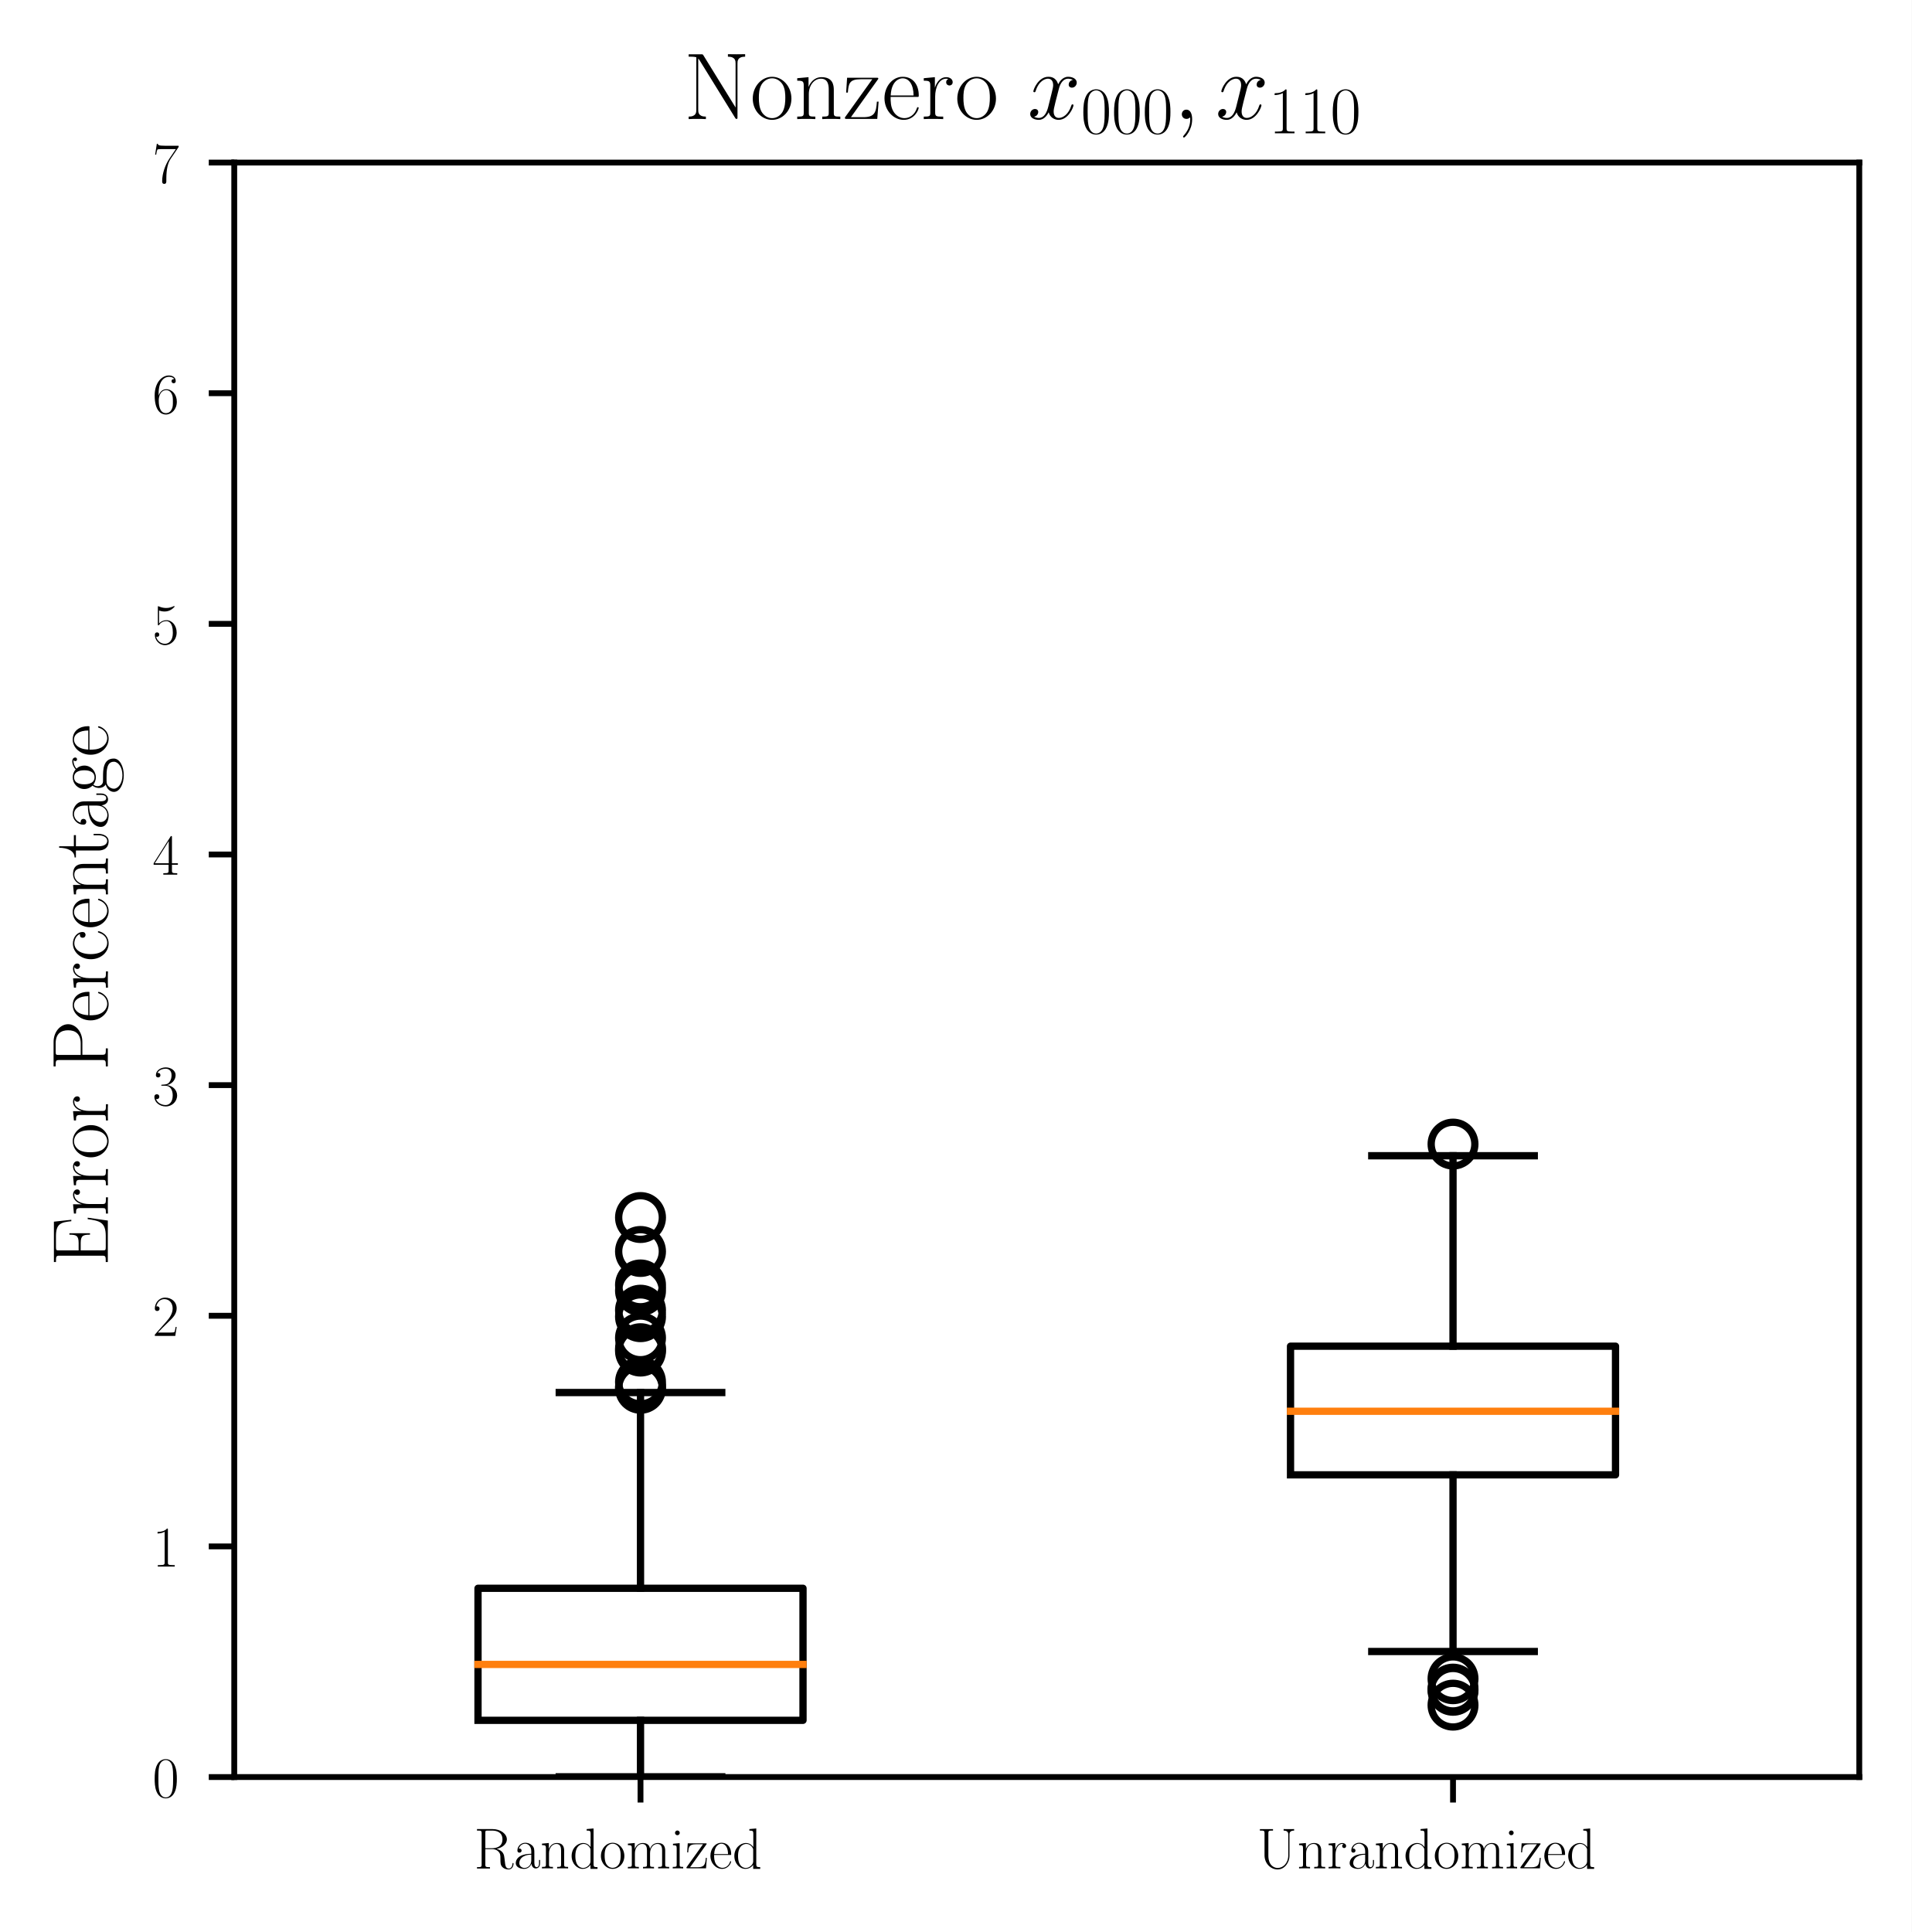
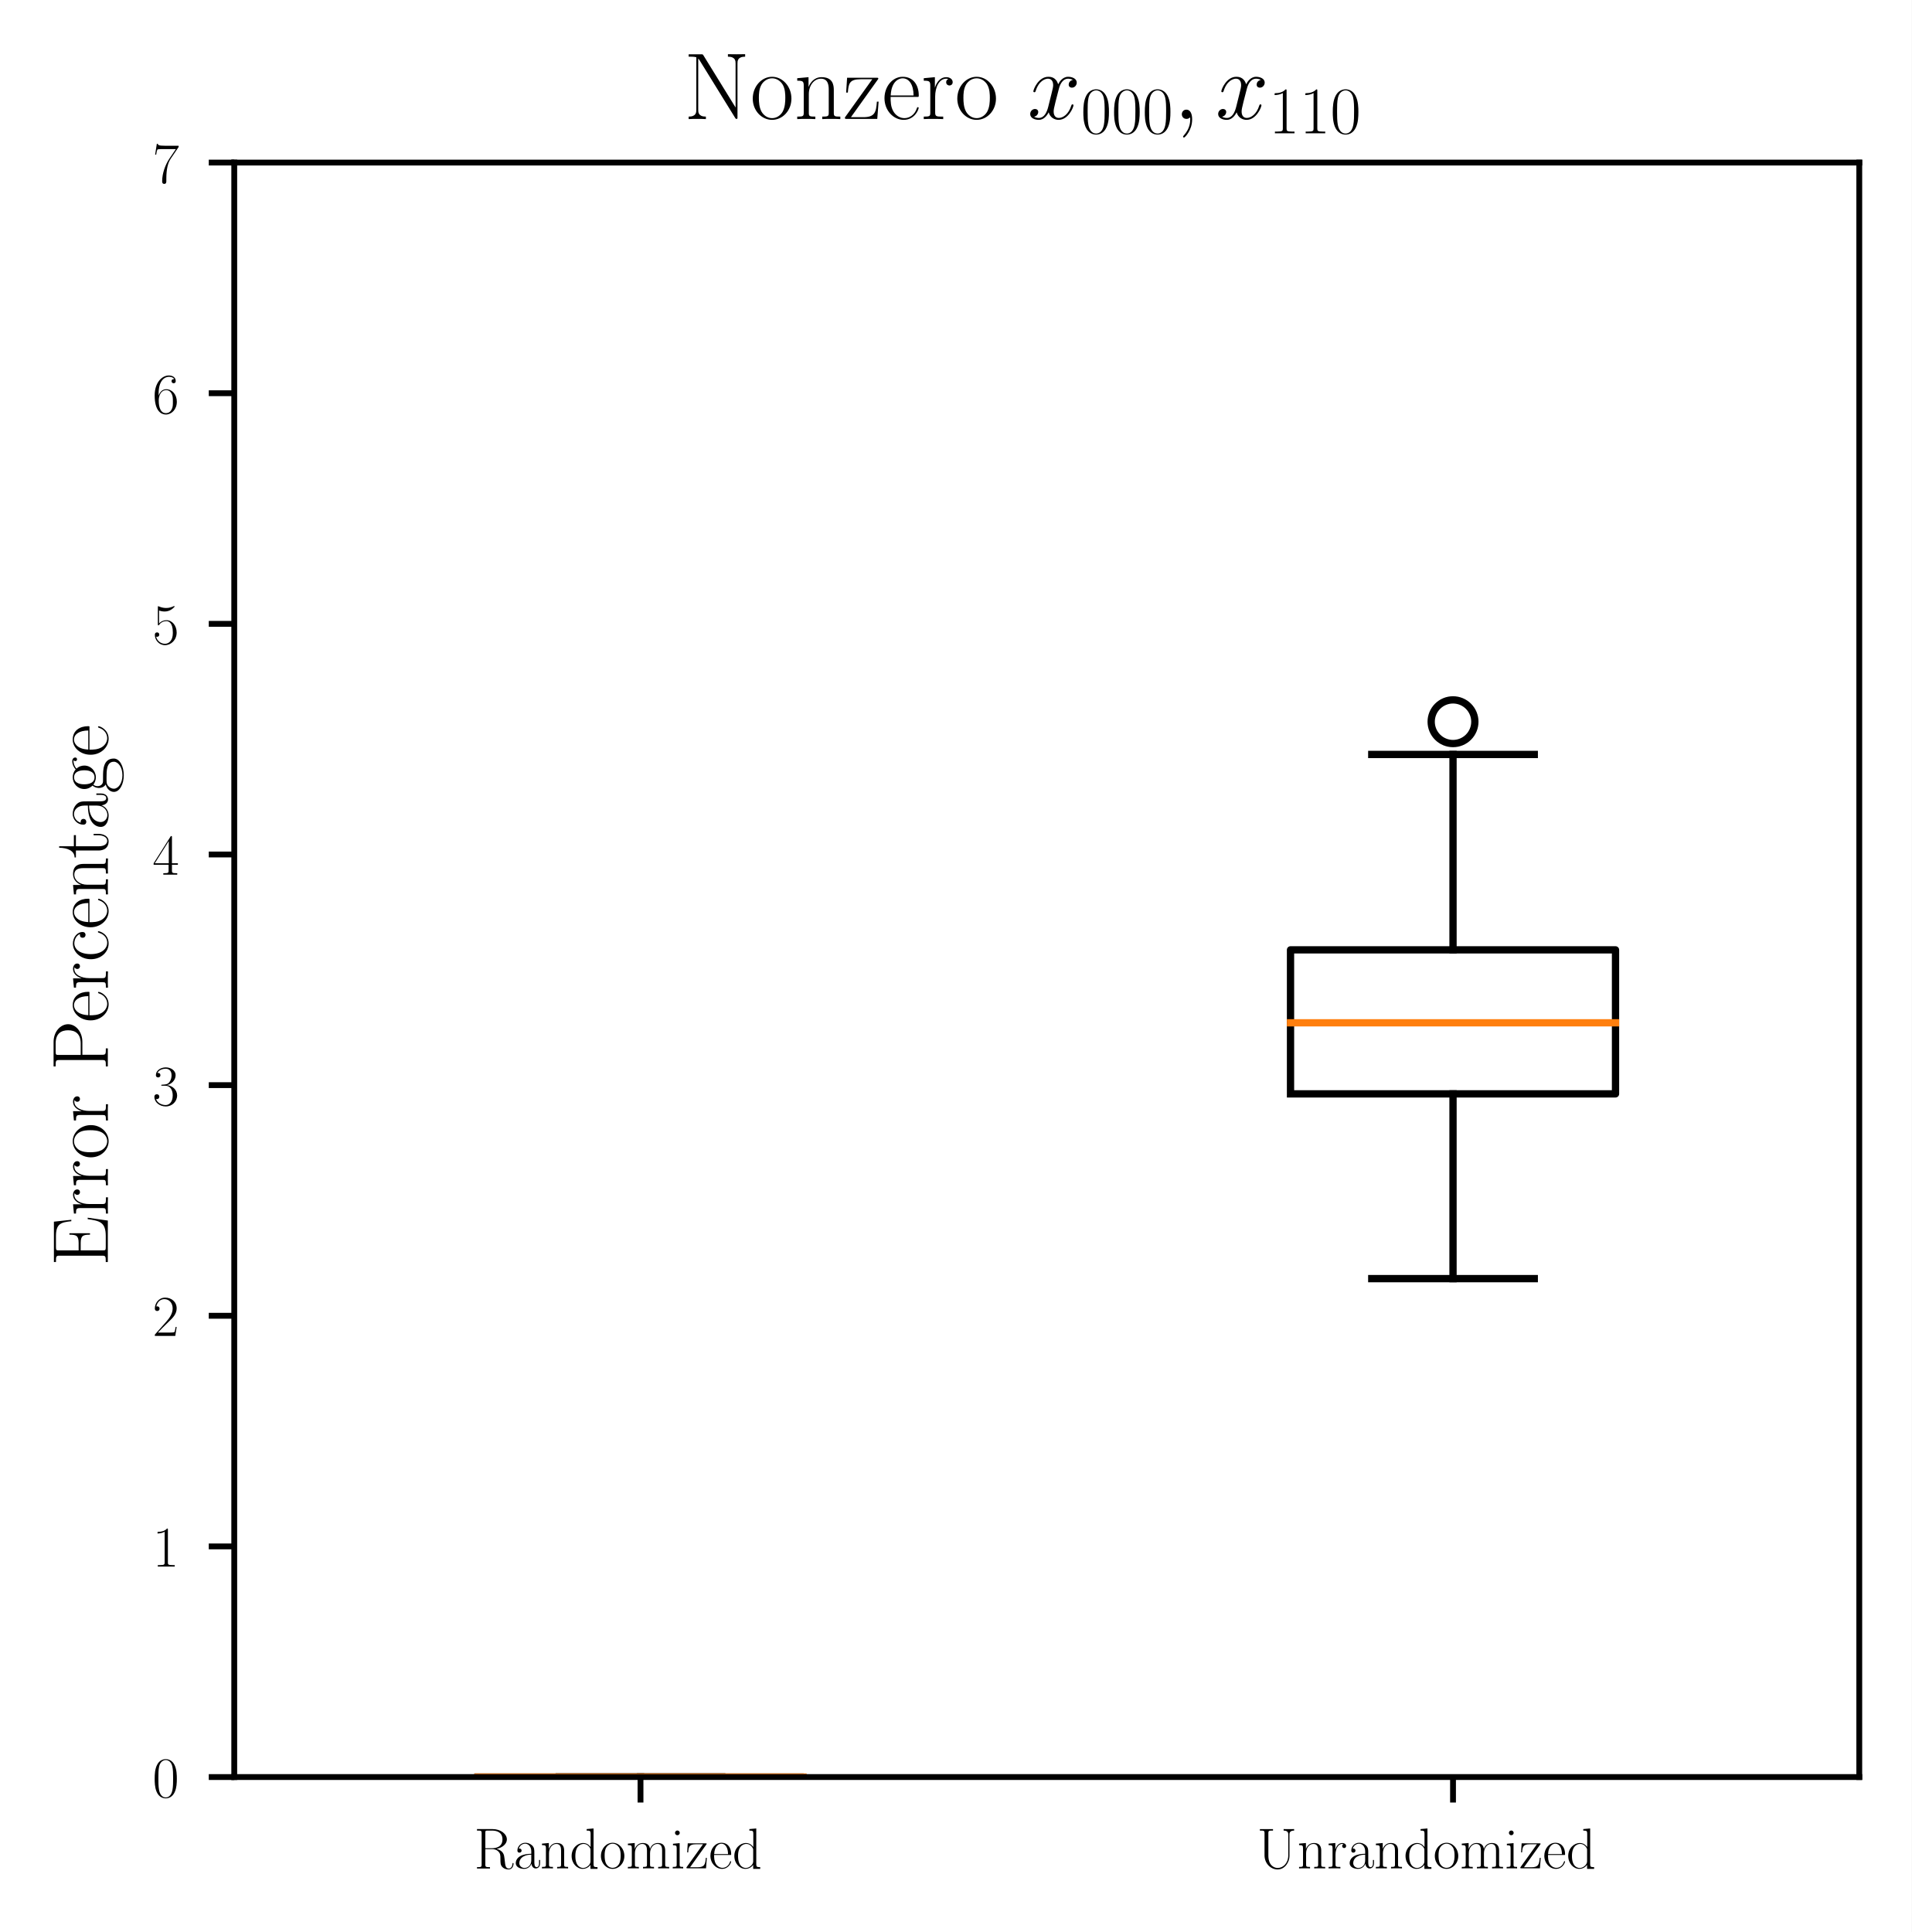
<svg xmlns="http://www.w3.org/2000/svg" xmlns:xlink="http://www.w3.org/1999/xlink" width="262.575pt" height="265.377pt" viewBox="0 0 262.575 265.377" version="1.1">
  <defs>
    <style type="text/css">*{stroke-linejoin: round; stroke-linecap: butt}</style>
  </defs>
  <g id="figure_1">
    <g id="patch_1">
      <path d="M 0 265.377  L 262.575 265.377  L 262.575 0  L 0 0  z " style="fill: #ffffff" />
    </g>
    <g id="axes_1">
      <g id="patch_2">
        <path d="M 32.175 244.092  L 255.375 244.092  L 255.375 22.332  L 32.175 22.332  z " style="fill: #ffffff" />
      </g>
      <g id="matplotlib.axis_1">
        <g id="xtick_1">
          <g id="line2d_1">
            <defs>
-               <path id="m0bf6db7acb" d="M 0 0  L 0 3.5  " style="stroke: #000000; stroke-width: 0.8" />
+               <path id="m493b17b470" d="M 0 0  L 0 3.5  " style="stroke: #000000; stroke-width: 0.8" />
            </defs>
            <g>
-               <use xlink:href="#m0bf6db7acb" x="87.975" y="244.092" style="stroke: #000000; stroke-width: 0.8" />
+               <use xlink:href="#m493b17b470" x="87.975" y="244.092" style="stroke: #000000; stroke-width: 0.8" />
            </g>
          </g>
          <g id="text_1">
            <g transform="translate(65.10115 256.6272) scale(0.08 -0.08)">
              <defs>
                <path id="CMR17-52" d="M 2509 2146  C 3117 2268 3629 2676 3629 3186  C 3629 3785 2950 4326 2054 4326  L 333 4326  L 333 4160  C 774 4160 845 4160 845 3873  L 845 415  C 845 128 774 128 333 128  L 333 -26  C 518 -26 851 -26 1050 -26  C 1248 -26 1581 -26 1766 -26  L 1766 128  C 1325 128 1254 128 1254 417  L 1254 2112  L 2003 2112  C 2368 2112 2573 1964 2662 1881  C 2918 1632 2918 1459 2918 1024  C 2918 595 2918 377 3110 160  C 3354 -102 3680 -128 3821 -128  C 4294 -128 4365 396 4365 503  C 4365 540 4365 585 4307 585  C 4256 585 4250 547 4250 522  C 4218 112 4032 -26 3834 -26  C 3482 -26 3443 375 3405 764  C 3386 898 3373 993 3360 1133  C 3322 1452 3270 1917 2509 2146  z M 1984 2214  L 1254 2214  L 1254 3913  C 1254 4129 1267 4160 1523 4160  L 1990 4160  C 2522 4160 3142 3977 3142 3190  C 3142 2372 2464 2214 1984 2214  z " transform="scale(0.015625)" />
                <path id="CMR17-61" d="M 2304 1653  C 2304 2072 2304 2294 2035 2543  C 1798 2752 1523 2816 1306 2816  C 800 2816 435 2407 435 1971  C 435 1728 627 1728 666 1728  C 749 1728 896 1778 896 1954  C 896 2112 774 2181 666 2181  C 640 2181 608 2174 589 2168  C 723 2592 1069 2714 1293 2714  C 1613 2714 1965 2429 1965 1885  L 1965 1600  C 1587 1600 1133 1549 774 1357  C 371 1133 256 813 256 570  C 256 77 832 -64 1171 -64  C 1523 -64 1850 139 1990 511  C 2003 233 2182 -18 2464 -18  C 2598 -18 2938 70 2938 567  L 2938 920  L 2822 920  L 2822 562  C 2822 178 2650 128 2566 128  C 2304 128 2304 458 2304 738  L 2304 1653  z M 1965 870  C 1965 317 1568 38 1216 38  C 896 38 646 275 646 570  C 646 761 730 1100 1101 1305  C 1408 1478 1760 1504 1965 1504  L 1965 870  z " transform="scale(0.015625)" />
                <path id="CMR17-6e" d="M 2656 1933  C 2656 2259 2592 2790 1837 2790  C 1331 2790 1069 2400 973 2144  L 966 2144  L 966 2790  L 211 2720  L 211 2554  C 589 2554 646 2515 646 2208  L 646 428  C 646 184 621 153 211 153  L 211 -13  C 365 0 646 0 813 0  C 979 0 1267 0 1421 -13  L 1421 153  C 1011 153 986 178 986 428  L 986 1658  C 986 2247 1344 2688 1792 2688  C 2266 2688 2317 2266 2317 1958  L 2317 428  C 2317 184 2291 153 1882 153  L 1882 -13  C 2035 0 2317 0 2483 0  C 2650 0 2938 0 3091 -13  L 3091 153  C 2682 153 2656 178 2656 428  L 2656 1933  z " transform="scale(0.015625)" />
                <path id="CMR17-64" d="M 1869 4326  L 1869 4160  C 2246 4160 2304 4122 2304 3820  L 2304 2345  C 2278 2377 2016 2790 1498 2790  C 845 2790 211 2208 211 1364  C 211 525 806 -64 1434 -64  C 1978 -64 2259 337 2291 380  L 2291 -63  L 3066 -63  L 3066 128  C 2688 128 2630 166 2630 473  L 2630 4396  L 1869 4326  z M 2291 755  C 2291 563 2176 390 2029 262  C 1811 70 1594 38 1472 38  C 1286 38 621 134 621 1356  C 621 2612 1363 2688 1530 2688  C 1824 2688 2061 2522 2208 2291  C 2291 2157 2291 2138 2291 2023  L 2291 755  z " transform="scale(0.015625)" />
                <path id="CMR17-6f" d="M 2758 1356  C 2758 2176 2163 2816 1466 2816  C 768 2816 173 2176 173 1356  C 173 551 768 -64 1466 -64  C 2163 -64 2758 551 2758 1356  z M 1466 51  C 1165 51 909 230 762 480  C 602 767 582 1126 582 1408  C 582 1677 595 2010 762 2298  C 890 2509 1139 2714 1466 2714  C 1754 2714 1997 2554 2150 2330  C 2349 2029 2349 1607 2349 1408  C 2349 1158 2336 775 2163 467  C 1984 173 1709 51 1466 51  z " transform="scale(0.015625)" />
                <path id="CMR17-6d" d="M 4326 1933  C 4326 2252 4269 2790 3507 2790  C 3072 2790 2771 2496 2656 2151  L 2650 2151  C 2573 2676 2195 2790 1837 2790  C 1331 2790 1069 2400 973 2144  L 966 2144  L 966 2790  L 211 2720  L 211 2554  C 589 2554 646 2515 646 2208  L 646 428  C 646 184 621 153 211 153  L 211 -13  C 365 0 646 0 813 0  C 979 0 1267 0 1421 -13  L 1421 153  C 1011 153 986 178 986 428  L 986 1658  C 986 2247 1344 2688 1792 2688  C 2266 2688 2317 2266 2317 1958  L 2317 428  C 2317 184 2291 153 1882 153  L 1882 -13  C 2035 0 2317 0 2483 0  C 2650 0 2938 0 3091 -13  L 3091 153  C 2682 153 2656 178 2656 428  L 2656 1658  C 2656 2247 3014 2688 3462 2688  C 3936 2688 3987 2266 3987 1958  L 3987 428  C 3987 184 3962 153 3552 153  L 3552 -13  C 3706 0 3987 0 4154 0  C 4320 0 4608 0 4762 -13  L 4762 153  C 4352 153 4326 178 4326 428  L 4326 1933  z " transform="scale(0.015625)" />
                <path id="CMR17-69" d="M 992 3909  C 992 4049 877 4170 730 4170  C 589 4170 467 4056 467 3909  C 467 3769 582 3648 730 3648  C 870 3648 992 3763 992 3909  z M 243 2706  L 243 2541  C 602 2541 653 2502 653 2197  L 653 427  C 653 184 627 153 218 153  L 218 -13  C 371 0 646 0 806 0  C 960 0 1222 0 1370 -13  L 1370 153  C 992 153 979 191 979 420  L 979 2776  L 243 2706  z " transform="scale(0.015625)" />
                <path id="CMR17-7a" d="M 2310 2605  C 2362 2670 2362 2682 2362 2695  C 2362 2752 2336 2752 2221 2752  L 275 2752  L 211 1760  L 326 1760  C 371 2381 442 2650 1178 2650  L 1958 2650  L 128 96  C 128 0 134 0 269 0  L 2291 0  L 2381 1152  L 2266 1152  C 2214 442 2131 115 1350 115  L 531 115  L 2310 2605  z " transform="scale(0.015625)" />
                <path id="CMR17-65" d="M 2438 1472  C 2464 1498 2464 1511 2464 1576  C 2464 2238 2118 2816 1389 2816  C 710 2816 173 2169 173 1383  C 173 551 781 -64 1459 -64  C 2176 -64 2458 607 2458 740  C 2458 784 2419 784 2406 784  C 2362 784 2355 771 2330 696  C 2189 265 1837 51 1504 51  C 1229 51 954 203 781 480  C 582 803 582 1176 582 1472  L 2438 1472  z M 589 1568  C 634 2505 1126 2714 1382 2714  C 1818 2714 2112 2297 2118 1568  L 589 1568  z " transform="scale(0.015625)" />
              </defs>
              <use xlink:href="#CMR17-52" transform="scale(0.996264)" />
              <use xlink:href="#CMR17-61" transform="translate(67.7911 0) scale(0.996264)" />
              <use xlink:href="#CMR17-6e" transform="translate(113.4816 0) scale(0.996264)" />
              <use xlink:href="#CMR17-64" transform="translate(164.3769 0) scale(0.996264)" />
              <use xlink:href="#CMR17-6f" transform="translate(215.2723 0) scale(0.996264)" />
              <use xlink:href="#CMR17-6d" transform="translate(260.9628 0) scale(0.996264)" />
              <use xlink:href="#CMR17-69" transform="translate(337.8824 0) scale(0.996264)" />
              <use xlink:href="#CMR17-7a" transform="translate(362.7534 0) scale(0.996264)" />
              <use xlink:href="#CMR17-65" transform="translate(403.2391 0) scale(0.996264)" />
              <use xlink:href="#CMR17-64" transform="translate(443.7248 0) scale(0.996264)" />
            </g>
          </g>
        </g>
        <g id="xtick_2">
          <g id="line2d_2">
            <g>
-               <use xlink:href="#m0bf6db7acb" x="199.575" y="244.092" style="stroke: #000000; stroke-width: 0.8" />
+               <use xlink:href="#m493b17b470" x="199.575" y="244.092" style="stroke: #000000; stroke-width: 0.8" />
            </g>
          </g>
          <g id="text_2">
            <g transform="translate(172.642 256.6272) scale(0.08 -0.08)">
              <defs>
                <path id="CMR17-55" d="M 3456 1433  C 3456 579 2899 38 2291 38  C 1965 38 1670 210 1491 477  C 1286 783 1261 1178 1261 1401  L 1261 3874  C 1261 4160 1331 4160 1773 4160  L 1773 4320  C 1587 4320 1248 4320 1050 4320  C 851 4320 512 4320 326 4320  L 326 4160  C 768 4160 838 4160 838 3874  L 838 1433  C 838 516 1536 -128 2278 -128  C 3110 -128 3590 719 3590 1344  L 3590 3766  C 3590 4122 3917 4160 4102 4160  L 4102 4326  C 3955 4320 3686 4320 3526 4320  C 3366 4320 3091 4320 2944 4326  L 2944 4160  C 3456 4160 3456 3861 3456 3702  L 3456 1433  z " transform="scale(0.015625)" />
                <path id="CMR17-72" d="M 960 1497  C 960 2112 1222 2688 1702 2688  C 1747 2688 1792 2682 1837 2662  C 1837 2662 1696 2617 1696 2452  C 1696 2298 1818 2234 1914 2234  C 1990 2234 2131 2279 2131 2458  C 2131 2663 1926 2790 1709 2790  C 1222 2790 1011 2317 947 2093  L 941 2093  L 941 2790  L 198 2720  L 198 2554  C 576 2554 634 2515 634 2208  L 634 428  C 634 184 608 153 198 153  L 198 -13  C 352 0 646 0 813 0  C 998 0 1325 0 1498 -13  L 1498 153  C 1037 153 960 153 960 440  L 960 1497  z " transform="scale(0.015625)" />
              </defs>
              <use xlink:href="#CMR17-55" transform="scale(0.996264)" />
              <use xlink:href="#CMR17-6e" transform="translate(69.07243 0) scale(0.996264)" />
              <use xlink:href="#CMR17-72" transform="translate(119.9678 0) scale(0.996264)" />
              <use xlink:href="#CMR17-61" transform="translate(155.2486 0) scale(0.996264)" />
              <use xlink:href="#CMR17-6e" transform="translate(200.939 0) scale(0.996264)" />
              <use xlink:href="#CMR17-64" transform="translate(251.8344 0) scale(0.996264)" />
              <use xlink:href="#CMR17-6f" transform="translate(302.7298 0) scale(0.996264)" />
              <use xlink:href="#CMR17-6d" transform="translate(348.4203 0) scale(0.996264)" />
              <use xlink:href="#CMR17-69" transform="translate(425.3399 0) scale(0.996264)" />
              <use xlink:href="#CMR17-7a" transform="translate(450.2109 0) scale(0.996264)" />
              <use xlink:href="#CMR17-65" transform="translate(490.6966 0) scale(0.996264)" />
              <use xlink:href="#CMR17-64" transform="translate(531.1822 0) scale(0.996264)" />
            </g>
          </g>
        </g>
      </g>
      <g id="matplotlib.axis_2">
        <g id="ytick_1">
          <g id="line2d_3">
            <defs>
-               <path id="m73184d8744" d="M 0 0  L -3.5 0  " style="stroke: #000000; stroke-width: 0.8" />
+               <path id="m81b55c4838" d="M 0 0  L -3.5 0  " style="stroke: #000000; stroke-width: 0.8" />
            </defs>
            <g>
-               <use xlink:href="#m73184d8744" x="32.175" y="244.092" style="stroke: #000000; stroke-width: 0.8" />
+               <use xlink:href="#m81b55c4838" x="32.175" y="244.092" style="stroke: #000000; stroke-width: 0.8" />
            </g>
          </g>
          <g id="text_3">
            <g transform="translate(20.94124 246.8598) scale(0.08 -0.08)">
              <defs>
                <path id="CMR17-30" d="M 2688 2025  C 2688 2416 2682 3080 2413 3591  C 2176 4039 1798 4198 1466 4198  C 1158 4198 768 4058 525 3597  C 269 3118 243 2524 243 2025  C 243 1661 250 1106 448 619  C 723 -39 1216 -128 1466 -128  C 1760 -128 2208 -7 2470 600  C 2662 1042 2688 1559 2688 2025  z M 1466 -26  C 1056 -26 813 325 723 812  C 653 1188 653 1738 653 2096  C 653 2588 653 2997 736 3387  C 858 3929 1216 4096 1466 4096  C 1728 4096 2067 3923 2189 3400  C 2272 3036 2278 2607 2278 2096  C 2278 1680 2278 1169 2202 792  C 2067 95 1690 -26 1466 -26  z " transform="scale(0.015625)" />
              </defs>
              <use xlink:href="#CMR17-30" transform="scale(0.996264)" />
            </g>
          </g>
        </g>
        <g id="ytick_2">
          <g id="line2d_4">
            <g>
-               <use xlink:href="#m73184d8744" x="32.175" y="212.412" style="stroke: #000000; stroke-width: 0.8" />
+               <use xlink:href="#m81b55c4838" x="32.175" y="212.412" style="stroke: #000000; stroke-width: 0.8" />
            </g>
          </g>
          <g id="text_4">
            <g transform="translate(20.94124 215.1798) scale(0.08 -0.08)">
              <defs>
                <path id="CMR17-31" d="M 1702 4058  C 1702 4192 1696 4192 1606 4192  C 1357 3916 979 3827 621 3827  C 602 3827 570 3827 563 3808  C 557 3795 557 3782 557 3648  C 755 3648 1088 3686 1344 3839  L 1344 461  C 1344 236 1331 160 781 160  L 589 160  L 589 0  C 896 0 1216 0 1523 0  C 1830 0 2150 0 2458 0  L 2458 160  L 2266 160  C 1715 160 1702 230 1702 458  L 1702 4058  z " transform="scale(0.015625)" />
              </defs>
              <use xlink:href="#CMR17-31" transform="scale(0.996264)" />
            </g>
          </g>
        </g>
        <g id="ytick_3">
          <g id="line2d_5">
            <g>
-               <use xlink:href="#m73184d8744" x="32.175" y="180.732" style="stroke: #000000; stroke-width: 0.8" />
+               <use xlink:href="#m81b55c4838" x="32.175" y="180.732" style="stroke: #000000; stroke-width: 0.8" />
            </g>
          </g>
          <g id="text_5">
            <g transform="translate(20.94124 183.4998) scale(0.08 -0.08)">
              <defs>
                <path id="CMR17-32" d="M 2669 989  L 2554 989  C 2490 536 2438 459 2413 420  C 2381 369 1920 369 1830 369  L 602 369  C 832 619 1280 1072 1824 1597  C 2214 1967 2669 2402 2669 3035  C 2669 3790 2067 4224 1395 4224  C 691 4224 262 3604 262 3030  C 262 2780 448 2748 525 2748  C 589 2748 781 2787 781 3010  C 781 3207 614 3264 525 3264  C 486 3264 448 3258 422 3245  C 544 3790 915 4058 1306 4058  C 1862 4058 2227 3617 2227 3035  C 2227 2479 1901 2000 1536 1584  L 262 146  L 262 0  L 2515 0  L 2669 989  z " transform="scale(0.015625)" />
              </defs>
              <use xlink:href="#CMR17-32" transform="scale(0.996264)" />
            </g>
          </g>
        </g>
        <g id="ytick_4">
          <g id="line2d_6">
            <g>
-               <use xlink:href="#m73184d8744" x="32.175" y="149.052" style="stroke: #000000; stroke-width: 0.8" />
+               <use xlink:href="#m81b55c4838" x="32.175" y="149.052" style="stroke: #000000; stroke-width: 0.8" />
            </g>
          </g>
          <g id="text_6">
            <g transform="translate(20.94124 151.8198) scale(0.08 -0.08)">
              <defs>
                <path id="CMR17-33" d="M 1414 2157  C 1984 2157 2234 1662 2234 1090  C 2234 320 1824 25 1453 25  C 1114 25 563 194 390 693  C 422 680 454 680 486 680  C 640 680 755 782 755 948  C 755 1133 614 1216 486 1216  C 378 1216 211 1165 211 926  C 211 335 787 -128 1466 -128  C 2176 -128 2720 430 2720 1085  C 2720 1707 2208 2157 1600 2227  C 2086 2328 2554 2756 2554 3329  C 2554 3820 2048 4179 1472 4179  C 890 4179 378 3829 378 3329  C 378 3110 544 3072 627 3072  C 762 3072 877 3155 877 3321  C 877 3486 762 3569 627 3569  C 602 3569 570 3569 544 3557  C 730 3959 1235 4032 1459 4032  C 1683 4032 2106 3925 2106 3320  C 2106 3143 2080 2828 1862 2550  C 1670 2304 1453 2304 1242 2284  C 1210 2284 1062 2269 1037 2269  C 992 2263 966 2257 966 2208  C 966 2163 973 2157 1101 2157  L 1414 2157  z " transform="scale(0.015625)" />
              </defs>
              <use xlink:href="#CMR17-33" transform="scale(0.996264)" />
            </g>
          </g>
        </g>
        <g id="ytick_5">
          <g id="line2d_7">
            <g>
-               <use xlink:href="#m73184d8744" x="32.175" y="117.372" style="stroke: #000000; stroke-width: 0.8" />
+               <use xlink:href="#m81b55c4838" x="32.175" y="117.372" style="stroke: #000000; stroke-width: 0.8" />
            </g>
          </g>
          <g id="text_7">
            <g transform="translate(20.94124 120.1398) scale(0.08 -0.08)">
              <defs>
                <path id="CMR17-34" d="M 2150 4122  C 2150 4256 2144 4256 2029 4256  L 128 1254  L 128 1088  L 1779 1088  L 1779 457  C 1779 224 1766 160 1318 160  L 1197 160  L 1197 0  C 1402 0 1747 0 1965 0  C 2182 0 2528 0 2733 0  L 2733 160  L 2611 160  C 2163 160 2150 224 2150 457  L 2150 1088  L 2803 1088  L 2803 1254  L 2150 1254  L 2150 4122  z M 1798 3703  L 1798 1254  L 256 1254  L 1798 3703  z " transform="scale(0.015625)" />
              </defs>
              <use xlink:href="#CMR17-34" transform="scale(0.996264)" />
            </g>
          </g>
        </g>
        <g id="ytick_6">
          <g id="line2d_8">
            <g>
-               <use xlink:href="#m73184d8744" x="32.175" y="85.692" style="stroke: #000000; stroke-width: 0.8" />
+               <use xlink:href="#m81b55c4838" x="32.175" y="85.692" style="stroke: #000000; stroke-width: 0.8" />
            </g>
          </g>
          <g id="text_8">
            <g transform="translate(20.94124 88.4598) scale(0.08 -0.08)">
              <defs>
                <path id="CMR17-35" d="M 730 3692  C 794 3666 1056 3584 1325 3584  C 1920 3584 2246 3911 2432 4100  C 2432 4157 2432 4192 2394 4192  C 2387 4192 2374 4192 2323 4163  C 2099 4058 1837 3973 1517 3973  C 1325 3973 1037 3999 723 4139  C 653 4171 640 4171 634 4171  C 602 4171 595 4164 595 4037  L 595 2203  C 595 2089 595 2057 659 2057  C 691 2057 704 2070 736 2114  C 941 2401 1222 2522 1542 2522  C 1766 2522 2246 2382 2246 1289  C 2246 1085 2246 715 2054 421  C 1894 159 1645 25 1370 25  C 947 25 518 320 403 814  C 429 807 480 795 506 795  C 589 795 749 840 749 1038  C 749 1210 627 1280 506 1280  C 358 1280 262 1190 262 1011  C 262 454 704 -128 1382 -128  C 2042 -128 2669 440 2669 1264  C 2669 2030 2170 2624 1549 2624  C 1222 2624 947 2503 730 2274  L 730 3692  z " transform="scale(0.015625)" />
              </defs>
              <use xlink:href="#CMR17-35" transform="scale(0.996264)" />
            </g>
          </g>
        </g>
        <g id="ytick_7">
          <g id="line2d_9">
            <g>
-               <use xlink:href="#m73184d8744" x="32.175" y="54.012" style="stroke: #000000; stroke-width: 0.8" />
+               <use xlink:href="#m81b55c4838" x="32.175" y="54.012" style="stroke: #000000; stroke-width: 0.8" />
            </g>
          </g>
          <g id="text_9">
            <g transform="translate(20.94124 56.7798) scale(0.08 -0.08)">
              <defs>
                <path id="CMR17-36" d="M 678 2176  C 678 3690 1395 4032 1811 4032  C 1946 4032 2272 4009 2400 3776  C 2298 3776 2106 3776 2106 3553  C 2106 3381 2246 3323 2336 3323  C 2394 3323 2566 3348 2566 3560  C 2566 3954 2246 4179 1805 4179  C 1043 4179 243 3390 243 1984  C 243 253 966 -128 1478 -128  C 2099 -128 2688 427 2688 1283  C 2688 2081 2170 2662 1517 2662  C 1126 2662 838 2407 678 1960  L 678 2176  z M 1478 25  C 691 25 691 1200 691 1436  C 691 1896 909 2560 1504 2560  C 1613 2560 1926 2560 2138 2120  C 2253 1870 2253 1609 2253 1289  C 2253 944 2253 690 2118 434  C 1978 171 1773 25 1478 25  z " transform="scale(0.015625)" />
              </defs>
              <use xlink:href="#CMR17-36" transform="scale(0.996264)" />
            </g>
          </g>
        </g>
        <g id="ytick_8">
          <g id="line2d_10">
            <g>
-               <use xlink:href="#m73184d8744" x="32.175" y="22.332" style="stroke: #000000; stroke-width: 0.8" />
+               <use xlink:href="#m81b55c4838" x="32.175" y="22.332" style="stroke: #000000; stroke-width: 0.8" />
            </g>
          </g>
          <g id="text_10">
            <g transform="translate(20.94124 25.0998) scale(0.08 -0.08)">
              <defs>
                <path id="CMR17-37" d="M 2886 3941  L 2886 4081  L 1382 4081  C 634 4081 621 4165 595 4288  L 480 4288  L 294 3094  L 410 3094  C 429 3215 474 3540 550 3661  C 589 3712 1062 3712 1171 3712  L 2579 3712  L 1869 2661  C 1395 1954 1069 999 1069 165  C 1069 89 1069 -128 1299 -128  C 1530 -128 1530 89 1530 171  L 1530 465  C 1530 1508 1709 2196 2003 2636  L 2886 3941  z " transform="scale(0.015625)" />
              </defs>
              <use xlink:href="#CMR17-37" transform="scale(0.996264)" />
            </g>
          </g>
        </g>
        <g id="text_11">
          <g transform="translate(14.81035 173.9126) rotate(-90) scale(0.11 -0.11)">
            <defs>
              <path id="CMR17-45" d="M 3885 1615  L 3770 1615  C 3629 676 3546 166 2419 166  L 1530 166  C 1274 166 1261 197 1261 414  L 1261 2176  L 1862 2176  C 2464 2176 2522 1960 2522 1430  L 2637 1430  L 2637 3081  L 2522 3081  C 2522 2557 2464 2342 1862 2342  L 1261 2342  L 1261 3913  C 1261 4128 1274 4160 1530 4160  L 2406 4160  C 3398 4160 3514 3769 3603 2929  L 3718 2929  L 3565 4325  L 326 4325  L 326 4160  C 768 4160 838 4160 838 3874  L 838 451  C 838 166 768 166 326 166  L 326 0  L 3654 0  L 3885 1615  z " transform="scale(0.015625)" />
              <path id="CMR17-50" d="M 1267 2042  L 2291 2042  C 3117 2042 3718 2578 3718 3184  C 3718 3791 3130 4352 2291 4352  L 333 4352  L 333 4186  C 774 4186 845 4186 845 3899  L 845 446  C 845 160 774 160 333 160  L 333 0  C 518 0 858 0 1056 0  C 1254 0 1594 0 1779 0  L 1779 160  C 1338 160 1267 160 1267 446  L 1267 2042  z M 1254 2176  L 1254 3938  C 1254 4155 1267 4186 1523 4186  L 2170 4186  C 2995 4186 3232 3714 3232 3184  C 3232 2604 2950 2176 2170 2176  L 1254 2176  z " transform="scale(0.015625)" />
              <path id="CMR17-63" d="M 2234 2240  C 2112 2240 1933 2240 1933 2017  C 1933 1838 2080 1787 2163 1787  C 2208 1787 2394 1807 2394 2024  C 2394 2467 1958 2803 1466 2803  C 787 2803 211 2178 211 1363  C 211 516 813 -64 1466 -64  C 2259 -64 2458 677 2458 748  C 2458 774 2451 793 2406 793  C 2362 793 2355 787 2330 703  C 2163 180 1798 51 1523 51  C 1114 51 621 427 621 1369  C 621 2338 1094 2688 1472 2688  C 1722 2688 2093 2573 2234 2240  z " transform="scale(0.015625)" />
              <path id="CMR17-74" d="M 966 2560  L 1862 2560  L 1862 2725  L 966 2725  L 966 3904  L 851 3904  C 838 3245 614 2668 70 2668  L 70 2560  L 627 2560  L 627 771  C 627 650 627 -64 1370 -64  C 1747 -64 1965 306 1965 777  L 1965 1140  L 1850 1140  L 1850 783  C 1850 344 1677 51 1408 51  C 1222 51 966 178 966 758  L 966 2560  z " transform="scale(0.015625)" />
              <path id="CMR17-67" d="M 710 1164  C 832 1068 1043 960 1299 960  C 1805 960 2240 1357 2240 1888  C 2240 2054 2189 2310 1997 2509  C 2176 2692 2438 2752 2586 2752  C 2611 2752 2650 2752 2682 2734  C 2656 2728 2598 2703 2598 2605  C 2598 2527 2656 2471 2739 2471  C 2835 2471 2886 2533 2886 2614  C 2886 2731 2790 2854 2586 2854  C 2330 2854 2106 2738 1926 2580  C 1734 2753 1504 2816 1299 2816  C 794 2816 358 2419 358 1888  C 358 1522 570 1292 634 1228  C 442 1004 442 743 442 711  C 442 545 506 302 723 168  C 390 85 128 -169 128 -486  C 128 -943 736 -1280 1466 -1280  C 2170 -1280 2803 -956 2803 -479  C 2803 384 1856 384 1363 384  C 1216 384 954 384 922 391  C 723 423 589 602 589 826  C 589 883 589 1024 710 1164  z M 1299 1068  C 736 1068 736 1760 736 1889  C 736 2016 736 2708 1299 2708  C 1862 2708 1862 2016 1862 1889  C 1862 1760 1862 1068 1299 1068  z M 1466 -1171  C 826 -1171 384 -835 384 -486  C 384 -289 493 -105 634 -4  C 794 104 858 104 1293 104  C 1818 104 2547 104 2547 -486  C 2547 -835 2106 -1171 1466 -1171  z " transform="scale(0.015625)" />
            </defs>
            <use xlink:href="#CMR17-45" transform="scale(0.996264)" />
            <use xlink:href="#CMR17-72" transform="translate(62.5863 0) scale(0.996264)" />
            <use xlink:href="#CMR17-72" transform="translate(97.86707 0) scale(0.996264)" />
            <use xlink:href="#CMR17-6f" transform="translate(133.1478 0) scale(0.996264)" />
            <use xlink:href="#CMR17-72" transform="translate(178.8383 0) scale(0.996264)" />
            <use xlink:href="#CMR17-50" transform="translate(244.195 0) scale(0.996264)" />
            <use xlink:href="#CMR17-65" transform="translate(304.1789 0) scale(0.996264)" />
            <use xlink:href="#CMR17-72" transform="translate(344.6646 0) scale(0.996264)" />
            <use xlink:href="#CMR17-63" transform="translate(379.9453 0) scale(0.996264)" />
            <use xlink:href="#CMR17-65" transform="translate(420.431 0) scale(0.996264)" />
            <use xlink:href="#CMR17-6e" transform="translate(460.9166 0) scale(0.996264)" />
            <use xlink:href="#CMR17-74" transform="translate(509.2096 0) scale(0.996264)" />
            <use xlink:href="#CMR17-61" transform="translate(544.4903 0) scale(0.996264)" />
            <use xlink:href="#CMR17-67" transform="translate(590.1808 0) scale(0.996264)" />
            <use xlink:href="#CMR17-65" transform="translate(635.8713 0) scale(0.996264)" />
          </g>
        </g>
      </g>
      <g id="line2d_11">
-         <path d="M 65.655 236.3  L 110.295 236.3  L 110.295 218.165  L 65.655 218.165  L 65.655 236.3  " clip-path="url(#p3cc5fbfc17)" style="fill: none; stroke: #000000; stroke-linecap: square" />
+         <path d="M 65.655 244.092  L 110.295 244.092  L 110.295 244.092  L 65.655 244.092  L 65.655 244.092  " clip-path="url(#p8bd9420088)" style="fill: none; stroke: #000000; stroke-linecap: square" />
      </g>
      <g id="line2d_12">
-         <path d="M 87.975 236.3  L 87.975 244.062  " clip-path="url(#p3cc5fbfc17)" style="fill: none; stroke: #000000; stroke-linecap: square" />
+         <path d="M 87.975 244.092  L 87.975 244.092  " clip-path="url(#p8bd9420088)" style="fill: none; stroke: #000000; stroke-linecap: square" />
      </g>
      <g id="line2d_13">
-         <path d="M 87.975 218.165  L 87.975 191.277  " clip-path="url(#p3cc5fbfc17)" style="fill: none; stroke: #000000; stroke-linecap: square" />
+         <path d="M 87.975 244.092  L 87.975 244.092  " clip-path="url(#p8bd9420088)" style="fill: none; stroke: #000000; stroke-linecap: square" />
      </g>
      <g id="line2d_14">
-         <path d="M 76.815 244.062  L 99.135 244.062  " clip-path="url(#p3cc5fbfc17)" style="fill: none; stroke: #000000; stroke-linecap: square" />
+         <path d="M 76.815 244.092  L 99.135 244.092  " clip-path="url(#p8bd9420088)" style="fill: none; stroke: #000000; stroke-linecap: square" />
      </g>
      <g id="line2d_15">
-         <path d="M 76.815 191.277  L 99.135 191.277  " clip-path="url(#p3cc5fbfc17)" style="fill: none; stroke: #000000; stroke-linecap: square" />
-       </g>
-       <g id="line2d_16">
+         <path d="M 76.815 244.092  L 99.135 244.092  " clip-path="url(#p8bd9420088)" style="fill: none; stroke: #000000; stroke-linecap: square" />
+       </g>
+       <g id="line2d_16" />
+       <g id="line2d_17">
+         <path d="M 177.255 150.252  L 221.895 150.252  L 221.895 130.471  L 177.255 130.471  L 177.255 150.252  " clip-path="url(#p8bd9420088)" style="fill: none; stroke: #000000; stroke-linecap: square" />
+       </g>
+       <g id="line2d_18">
+         <path d="M 199.575 150.252  L 199.575 175.63  " clip-path="url(#p8bd9420088)" style="fill: none; stroke: #000000; stroke-linecap: square" />
+       </g>
+       <g id="line2d_19">
+         <path d="M 199.575 130.471  L 199.575 103.631  " clip-path="url(#p8bd9420088)" style="fill: none; stroke: #000000; stroke-linecap: square" />
+       </g>
+       <g id="line2d_20">
+         <path d="M 188.415 175.63  L 210.735 175.63  " clip-path="url(#p8bd9420088)" style="fill: none; stroke: #000000; stroke-linecap: square" />
+       </g>
+       <g id="line2d_21">
+         <path d="M 188.415 103.631  L 210.735 103.631  " clip-path="url(#p8bd9420088)" style="fill: none; stroke: #000000; stroke-linecap: square" />
+       </g>
+       <g id="line2d_22">
        <defs>
-           <path id="m05a65ded33" d="M 0 3  C 0.796 3 1.559 2.684 2.121 2.121  C 2.684 1.559 3 0.796 3 0  C 3 -0.796 2.684 -1.559 2.121 -2.121  C 1.559 -2.684 0.796 -3 0 -3  C -0.796 -3 -1.559 -2.684 -2.121 -2.121  C -2.684 -1.559 -3 -0.796 -3 0  C -3 0.796 -2.684 1.559 -2.121 2.121  C -1.559 2.684 -0.796 3 0 3  z " style="stroke: #000000" />
+           <path id="m4d0d5a4eaa" d="M 0 3  C 0.796 3 1.559 2.684 2.121 2.121  C 2.684 1.559 3 0.796 3 0  C 3 -0.796 2.684 -1.559 2.121 -2.121  C 1.559 -2.684 0.796 -3 0 -3  C -0.796 -3 -1.559 -2.684 -2.121 -2.121  C -2.684 -1.559 -3 -0.796 -3 0  C -3 0.796 -2.684 1.559 -2.121 2.121  C -1.559 2.684 -0.796 3 0 3  z " style="stroke: #000000" />
        </defs>
-         <g clip-path="url(#p3cc5fbfc17)">
-           <use xlink:href="#m05a65ded33" x="87.975" y="183.77" style="fill-opacity: 0; stroke: #000000" />
-           <use xlink:href="#m05a65ded33" x="87.975" y="179.967" style="fill-opacity: 0; stroke: #000000" />
-           <use xlink:href="#m05a65ded33" x="87.975" y="189.828" style="fill-opacity: 0; stroke: #000000" />
-           <use xlink:href="#m05a65ded33" x="87.975" y="171.9" style="fill-opacity: 0; stroke: #000000" />
-           <use xlink:href="#m05a65ded33" x="87.975" y="185.254" style="fill-opacity: 0; stroke: #000000" />
-           <use xlink:href="#m05a65ded33" x="87.975" y="185.583" style="fill-opacity: 0; stroke: #000000" />
-           <use xlink:href="#m05a65ded33" x="87.975" y="190.698" style="fill-opacity: 0; stroke: #000000" />
-           <use xlink:href="#m05a65ded33" x="87.975" y="190.542" style="fill-opacity: 0; stroke: #000000" />
-           <use xlink:href="#m05a65ded33" x="87.975" y="180.859" style="fill-opacity: 0; stroke: #000000" />
-           <use xlink:href="#m05a65ded33" x="87.975" y="167.239" style="fill-opacity: 0; stroke: #000000" />
-           <use xlink:href="#m05a65ded33" x="87.975" y="176.497" style="fill-opacity: 0; stroke: #000000" />
-           <use xlink:href="#m05a65ded33" x="87.975" y="177.284" style="fill-opacity: 0; stroke: #000000" />
-         </g>
-       </g>
-       <g id="line2d_17">
-         <path d="M 177.255 202.58  L 221.895 202.58  L 221.895 184.912  L 177.255 184.912  L 177.255 202.58  " clip-path="url(#p3cc5fbfc17)" style="fill: none; stroke: #000000; stroke-linecap: square" />
-       </g>
-       <g id="line2d_18">
-         <path d="M 199.575 202.58  L 199.575 226.849  " clip-path="url(#p3cc5fbfc17)" style="fill: none; stroke: #000000; stroke-linecap: square" />
-       </g>
-       <g id="line2d_19">
-         <path d="M 199.575 184.912  L 199.575 158.752  " clip-path="url(#p3cc5fbfc17)" style="fill: none; stroke: #000000; stroke-linecap: square" />
-       </g>
-       <g id="line2d_20">
-         <path d="M 188.415 226.849  L 210.735 226.849  " clip-path="url(#p3cc5fbfc17)" style="fill: none; stroke: #000000; stroke-linecap: square" />
-       </g>
-       <g id="line2d_21">
-         <path d="M 188.415 158.752  L 210.735 158.752  " clip-path="url(#p3cc5fbfc17)" style="fill: none; stroke: #000000; stroke-linecap: square" />
-       </g>
-       <g id="line2d_22">
-         <g clip-path="url(#p3cc5fbfc17)">
-           <use xlink:href="#m05a65ded33" x="199.575" y="232.012" style="fill-opacity: 0; stroke: #000000" />
-           <use xlink:href="#m05a65ded33" x="199.575" y="232.177" style="fill-opacity: 0; stroke: #000000" />
-           <use xlink:href="#m05a65ded33" x="199.575" y="230.586" style="fill-opacity: 0; stroke: #000000" />
-           <use xlink:href="#m05a65ded33" x="199.575" y="234.217" style="fill-opacity: 0; stroke: #000000" />
-           <use xlink:href="#m05a65ded33" x="199.575" y="157.152" style="fill-opacity: 0; stroke: #000000" />
+         <g clip-path="url(#p8bd9420088)">
+           <use xlink:href="#m4d0d5a4eaa" x="199.575" y="99.134" style="fill-opacity: 0; stroke: #000000" />
        </g>
      </g>
      <g id="line2d_23">
-         <path d="M 65.655 228.626  L 110.295 228.626  " clip-path="url(#p3cc5fbfc17)" style="fill: none; stroke: #ff7f0e; stroke-linecap: square" />
+         <path d="M 65.655 244.092  L 110.295 244.092  " clip-path="url(#p8bd9420088)" style="fill: none; stroke: #ff7f0e; stroke-linecap: square" />
      </g>
      <g id="line2d_24">
-         <path d="M 177.255 193.849  L 221.895 193.849  " clip-path="url(#p3cc5fbfc17)" style="fill: none; stroke: #ff7f0e; stroke-linecap: square" />
+         <path d="M 177.255 140.49  L 221.895 140.49  " clip-path="url(#p8bd9420088)" style="fill: none; stroke: #ff7f0e; stroke-linecap: square" />
      </g>
      <g id="patch_3">
        <path d="M 32.175 244.092  L 32.175 22.332  " style="fill: none; stroke: #000000; stroke-width: 0.8; stroke-linejoin: miter; stroke-linecap: square" />
      </g>
      <g id="patch_4">
        <path d="M 255.375 244.092  L 255.375 22.332  " style="fill: none; stroke: #000000; stroke-width: 0.8; stroke-linejoin: miter; stroke-linecap: square" />
      </g>
      <g id="patch_5">
        <path d="M 32.175 244.092  L 255.375 244.092  " style="fill: none; stroke: #000000; stroke-width: 0.8; stroke-linejoin: miter; stroke-linecap: square" />
      </g>
      <g id="patch_6">
        <path d="M 32.175 22.332  L 255.375 22.332  " style="fill: none; stroke: #000000; stroke-width: 0.8; stroke-linejoin: miter; stroke-linecap: square" />
      </g>
      <g id="text_12">
        <g transform="translate(93.91893 16.3324) scale(0.132 -0.132)">
          <defs>
            <path id="CMR17-4e" d="M 1312 4250  C 1267 4320 1261 4320 1139 4320  L 326 4320  L 326 4160  L 448 4160  C 704 4160 819 4129 838 4122  L 838 610  C 838 451 838 153 326 153  L 326 -13  C 474 0 742 0 902 0  C 1062 0 1331 0 1478 -13  L 1478 153  C 966 153 966 451 966 610  L 966 4033  C 1011 3995 1011 3982 1056 3919  L 3430 76  C 3475 0 3494 0 3526 0  C 3590 0 3590 19 3590 139  L 3590 3705  C 3590 3863 3590 4160 4102 4160  L 4102 4326  C 3955 4320 3686 4320 3526 4320  C 3366 4320 3098 4320 2950 4326  L 2950 4160  C 3462 4160 3462 3862 3462 3703  L 3462 763  L 1312 4250  z " transform="scale(0.015625)" />
            <path id="CMMI12-78" d="M 3034 2606  C 2829 2567 2752 2414 2752 2293  C 2752 2139 2874 2088 2963 2088  C 3155 2088 3290 2254 3290 2427  C 3290 2695 2982 2816 2714 2816  C 2323 2816 2106 2433 2048 2312  C 1901 2816 1504 2816 1389 2816  C 736 2816 390 1980 390 1839  C 390 1814 416 1782 461 1782  C 512 1782 525 1820 538 1846  C 755 2555 1184 2689 1370 2689  C 1658 2689 1715 2420 1715 2267  C 1715 2127 1677 1980 1600 1673  L 1382 798  C 1286 415 1101 64 762 64  C 730 64 570 64 435 147  C 666 192 717 383 717 460  C 717 588 621 664 499 664  C 346 664 179 530 179 326  C 179 57 480 -64 755 -64  C 1062 -64 1280 179 1414 441  C 1517 64 1837 -64 2074 -64  C 2726 -64 3072 773 3072 913  C 3072 945 3046 971 3008 971  C 2950 971 2944 939 2925 888  C 2752 326 2381 64 2093 64  C 1869 64 1747 230 1747 492  C 1747 632 1773 734 1875 1156  L 2099 2024  C 2195 2408 2413 2689 2707 2689  C 2720 2689 2899 2689 3034 2606  z " transform="scale(0.015625)" />
            <path id="CMMI12-3b" d="M 1248 -31  C 1248 343 1126 619 864 619  C 659 619 557 453 557 313  C 557 172 653 0 870 0  C 954 0 1024 26 1082 83  C 1094 96 1101 96 1107 96  C 1120 96 1120 5 1120 -27  C 1120 -240 1082 -659 710 -1080  C 640 -1157 640 -1170 640 -1183  C 640 -1216 672 -1248 704 -1248  C 755 -1248 1248 -771 1248 -31  z " transform="scale(0.015625)" />
          </defs>
          <use xlink:href="#CMR17-4e" transform="scale(0.996264)" />
          <use xlink:href="#CMR17-6f" transform="translate(69.07243 0) scale(0.996264)" />
          <use xlink:href="#CMR17-6e" transform="translate(114.7629 0) scale(0.996264)" />
          <use xlink:href="#CMR17-7a" transform="translate(165.6583 0) scale(0.996264)" />
          <use xlink:href="#CMR17-65" transform="translate(206.1439 0) scale(0.996264)" />
          <use xlink:href="#CMR17-72" transform="translate(246.6296 0) scale(0.996264)" />
          <use xlink:href="#CMR17-6f" transform="translate(281.9104 0) scale(0.996264)" />
          <use xlink:href="#CMMI12-78" transform="translate(357.6768 0) scale(0.996264)" />
          <use xlink:href="#CMR17-30" transform="translate(413.1109 -14.94392) scale(0.697382)" />
          <use xlink:href="#CMR17-30" transform="translate(445.094 -14.94392) scale(0.697382)" />
          <use xlink:href="#CMR17-30" transform="translate(477.0772 -14.94392) scale(0.697382)" />
          <use xlink:href="#CMMI12-3b" transform="translate(509.5585 0) scale(0.996264)" />
          <use xlink:href="#CMMI12-78" transform="translate(553.2601 0) scale(0.996264)" />
          <use xlink:href="#CMR17-31" transform="translate(608.6942 -14.94392) scale(0.697382)" />
          <use xlink:href="#CMR17-31" transform="translate(640.6774 -14.94392) scale(0.697382)" />
          <use xlink:href="#CMR17-30" transform="translate(672.6606 -14.94392) scale(0.697382)" />
        </g>
      </g>
    </g>
  </g>
  <defs>
-     <clipPath id="p3cc5fbfc17">
+     <clipPath id="p8bd9420088">
      <rect x="32.175" y="22.332" width="223.2" height="221.76" />
    </clipPath>
  </defs>
</svg>
